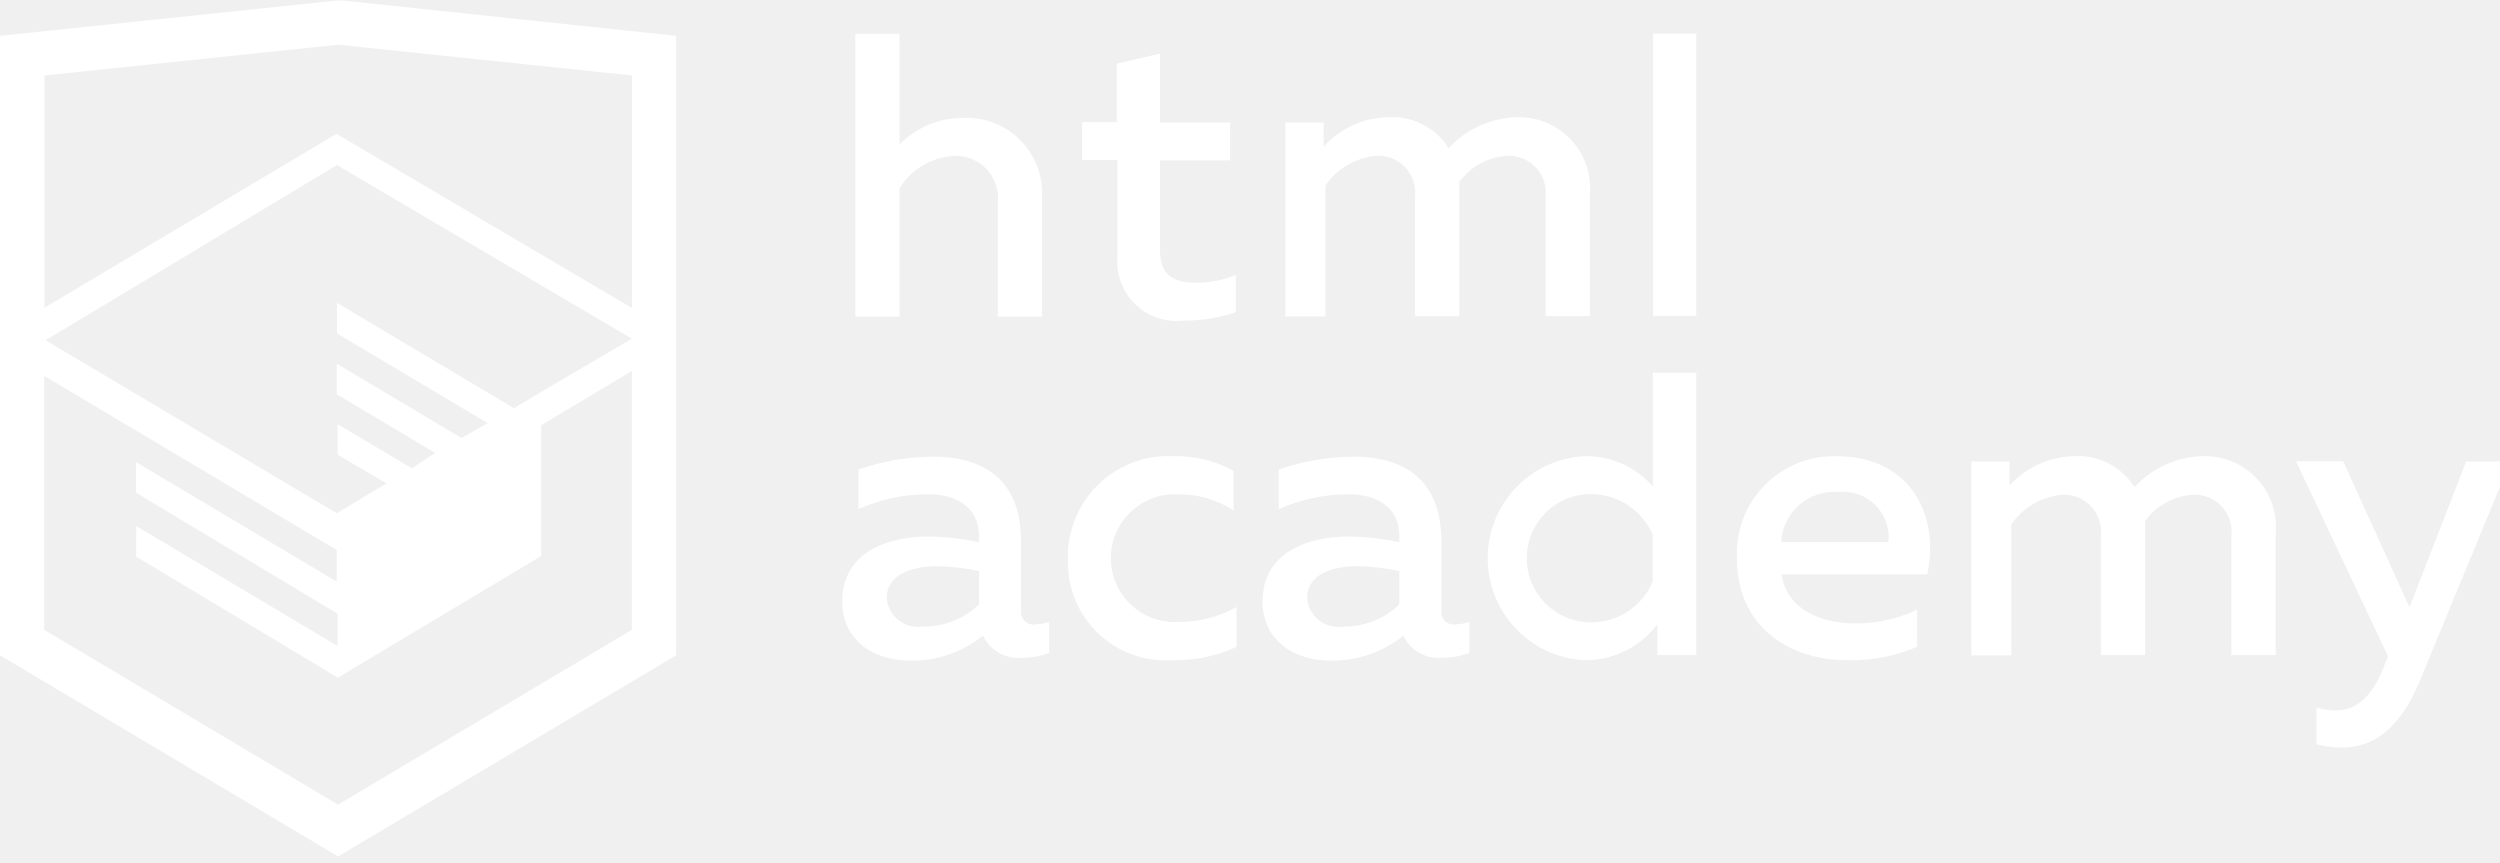
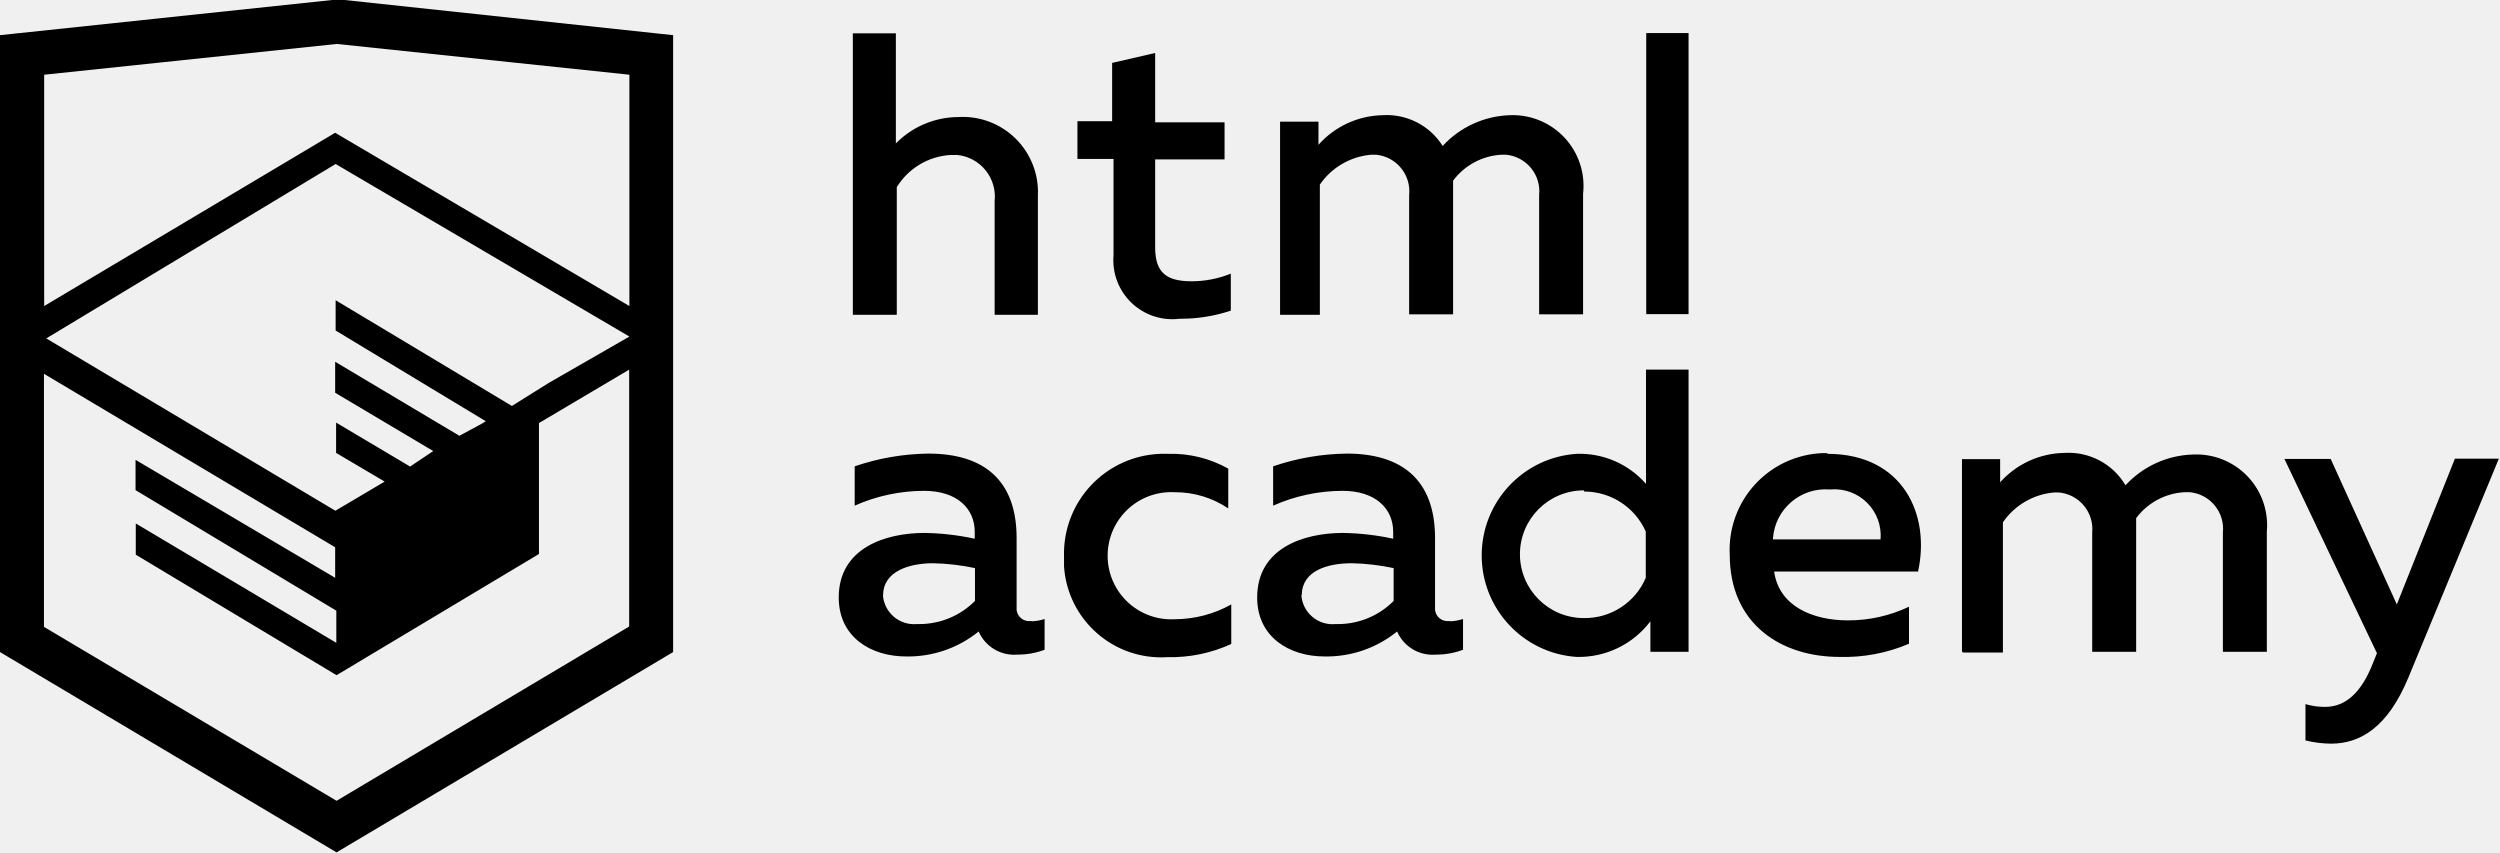
- <svg xmlns="http://www.w3.org/2000/svg" id="Layer_1" data-name="Layer 1" viewBox="0 0 113 39">
-   <path d="M401.93,351.51a2.07,2.07,0,0,0,.58-0.11v1.4a3.41,3.41,0,0,1-1.24.22,1.75,1.75,0,0,1-1.75-1,5.08,5.08,0,0,1-3.3,1.13c-1.59,0-3.06-.87-3.06-2.68,0-2.24,2.08-2.93,3.9-2.93a11.63,11.63,0,0,1,2.28.26v-0.31c0-1.09-.8-1.86-2.3-1.86a7.79,7.79,0,0,0-3.15.67v-1.79a10.72,10.72,0,0,1,3.35-.58c2.48,0,4,1.18,4,3.83v3.14A0.57,0.57,0,0,0,401.93,351.51Zm-6.76-1.19a1.42,1.42,0,0,0,1.64,1.29,3.56,3.56,0,0,0,2.53-1V349.1a10.21,10.21,0,0,0-1.9-.22C396.34,348.89,395.17,349.23,395.17,350.33Z" transform="translate(-355.09 -323.29)" fill="#fff" />
-   <path d="M408.15,343.91a5.29,5.29,0,0,1,2.7.67v1.79a4.28,4.28,0,0,0-2.42-.73,2.89,2.89,0,1,0,0,5.76,5.26,5.26,0,0,0,2.55-.67v1.8a6.58,6.58,0,0,1-2.9.6,4.42,4.42,0,0,1-4.72-4.54A4.54,4.54,0,0,1,408.15,343.91Z" transform="translate(-355.09 -323.29)" fill="#fff" />
-   <path d="M420.93,351.51a2.07,2.07,0,0,0,.58-0.11v1.4a3.41,3.41,0,0,1-1.24.22,1.75,1.75,0,0,1-1.75-1,5.08,5.08,0,0,1-3.3,1.13c-1.59,0-3.06-.87-3.06-2.68,0-2.24,2.08-2.93,3.9-2.93a11.63,11.63,0,0,1,2.28.26v-0.31c0-1.09-.8-1.86-2.3-1.86a7.79,7.79,0,0,0-3.15.67v-1.79a10.72,10.72,0,0,1,3.35-.58c2.48,0,4,1.18,4,3.83v3.14A0.57,0.57,0,0,0,420.93,351.51Zm-6.76-1.19a1.42,1.42,0,0,0,1.64,1.29,3.56,3.56,0,0,0,2.53-1V349.1a10.21,10.21,0,0,0-1.9-.22C415.33,348.89,414.17,349.23,414.17,350.33Z" transform="translate(-355.09 -323.29)" fill="#fff" />
-   <path d="M431.76,340.14V352.9H430v-1.39a4.07,4.07,0,0,1-3.35,1.62,4.62,4.62,0,0,1,0-9.22,4,4,0,0,1,3.15,1.37v-5.14h2ZM427,345.62a2.9,2.9,0,0,0,0,5.8,3,3,0,0,0,2.79-1.84v-2.13A3.06,3.06,0,0,0,427,345.62Z" transform="translate(-355.09 -323.29)" fill="#fff" />
-   <path d="M438.08,343.91c3.48,0,4.68,2.81,4.12,5.34h-6.58c0.22,1.57,1.75,2.22,3.35,2.22a6.41,6.41,0,0,0,2.77-.62v1.68a7.5,7.5,0,0,1-3.14.6c-2.68,0-5-1.53-5-4.61A4.39,4.39,0,0,1,438.08,343.91Zm0.09,1.62a2.39,2.39,0,0,0-2.57,2.26h4.85A2.06,2.06,0,0,0,438.17,345.53Z" transform="translate(-355.09 -323.29)" fill="#fff" />
-   <path d="M444.19,352.9v-8.75h1.73v1.09a4,4,0,0,1,2.92-1.33,3,3,0,0,1,2.73,1.4,4.33,4.33,0,0,1,3.06-1.4,3.21,3.21,0,0,1,3.32,3.52v5.47h-2v-5.41a1.67,1.67,0,0,0-1.73-1.84,2.94,2.94,0,0,0-2.17,1.18c0,0.2,0,.4,0,0.6v5.47h-2v-5.41a1.67,1.67,0,0,0-1.73-1.84,3.11,3.11,0,0,0-2.32,1.35v5.91h-2Z" transform="translate(-355.09 -323.29)" fill="#fff" />
-   <path d="M466.56,344.15h2l-4.1,9.93c-0.95,2.28-2.19,3-3.52,3a5,5,0,0,1-1.15-.15v-1.66a3,3,0,0,0,.89.13c0.95,0,1.66-.67,2.17-2l0.18-.44-4.16-8.82H461l3,6.6Z" transform="translate(-355.09 -323.29)" fill="#fff" />
-   <path d="M395.75,324.82v5a4,4,0,0,1,2.83-1.2,3.41,3.41,0,0,1,3.61,3.57v5.41h-2v-5.16a1.9,1.9,0,0,0-2-2.1,3.08,3.08,0,0,0-2.44,1.46v5.8h-2V324.82h2Z" transform="translate(-355.09 -323.29)" fill="#fff" />
-   <path d="M407.52,325.71v3.12h3.17v1.71h-3.17v4c0,1.15.53,1.53,1.66,1.53a4.71,4.71,0,0,0,1.77-.35v1.68a7.14,7.14,0,0,1-2.35.38,2.68,2.68,0,0,1-3-2.88v-4.38H404v-1.71h1.57v-2.64Z" transform="translate(-355.09 -323.29)" fill="#fff" />
-   <path d="M413.19,337.58v-8.75h1.73v1.09a4,4,0,0,1,2.92-1.33,3,3,0,0,1,2.73,1.4,4.33,4.33,0,0,1,3.06-1.4,3.21,3.21,0,0,1,3.32,3.52v5.47h-2v-5.41a1.67,1.67,0,0,0-1.73-1.84,2.94,2.94,0,0,0-2.17,1.18c0,0.2,0,.4,0,0.6v5.47h-2v-5.41a1.67,1.67,0,0,0-1.73-1.84,3.11,3.11,0,0,0-2.32,1.35v5.91h-2Z" transform="translate(-355.09 -323.29)" fill="#fff" />
-   <rect x="74.72" y="1.52" width="1.95" height="12.76" fill="#fff" />
-   <path d="M370.53,323.31l-0.16,0-15.28,1.6v28L370.37,362l15.28-9.09v-28Zm13.12,28.45-13.28,7.9-13.28-7.9V340.28l13.22,7.87,0,1.43-9.07-5.4v1.38l9.11,5.47,0,1.46-9.1-5.42v1.38l9.11,5.47h0l9.19-5.5v-1.39h0v-4.52l4.1-2.45v11.67Zm0-13.16L380,340.74h0l-1.68,1-8-4.76v1.38l6.84,4.07-0.06,0-0.15.09-1,.57-5.64-3.36v1.38l4.45,2.65-1.05.7,0,0-3.36-2v1.38l2.21,1.3-2.25,1.35-13.16-7.82,13.17-7.92h0Zm0-1.39-13.35-7.87h0l-13.2,7.86v-10.5l13.28-1.39,13.28,1.39v10.51Z" transform="translate(-355.09 -323.29)" fill="#fff" />
+ <svg xmlns="http://www.w3.org/2000/svg" class="htmlacademy" tabindex="0" id="Layer_666" viewBox="0 0 108.08 36.85" data-name="Layer 1">
+   <path transform="translate(0 -0.02)" d="M 44.61 26.88 a 2 2 0 0 0 0.55 -0.1 v 1.33 a 3.25 3.25 0 0 1 -1.18 0.21 a 1.67 1.67 0 0 1 -1.67 -1 a 4.84 4.84 0 0 1 -3.14 1.08 c -1.51 0 -2.91 -0.83 -2.91 -2.55 c 0 -2.13 2 -2.79 3.71 -2.79 a 11.08 11.08 0 0 1 2.17 0.25 v -0.3 c 0 -1 -0.76 -1.77 -2.19 -1.77 a 7.42 7.42 0 0 0 -3 0.64 v -1.7 a 10.21 10.21 0 0 1 3.19 -0.55 c 2.36 0 3.81 1.12 3.81 3.65 v 3 a 0.54 0.54 0 0 0 0.49 0.59 h 0.17 Z m -6.44 -1.13 A 1.35 1.35 0 0 0 39.63 27 h 0.11 a 3.39 3.39 0 0 0 2.41 -1 V 24.58 a 9.72 9.72 0 0 0 -1.81 -0.21 c -1 0 -2.16 0.33 -2.16 1.38 h 0 Z m 12.36 -6.11 a 5 5 0 0 1 2.57 0.64 V 22 a 4.08 4.08 0 0 0 -2.3 -0.7 a 2.75 2.75 0 1 0 0 5.49 a 5 5 0 0 0 2.43 -0.64 v 1.71 a 6.27 6.27 0 0 1 -2.76 0.57 A 4.21 4.21 0 0 1 46 24.51 q 0 -0.21 0 -0.41 a 4.32 4.32 0 0 1 4.18 -4.46 h 0.38 Z m 12.17 7.24 a 2 2 0 0 0 0.55 -0.1 v 1.33 a 3.25 3.25 0 0 1 -1.18 0.21 a 1.67 1.67 0 0 1 -1.67 -1 a 4.84 4.84 0 0 1 -3.14 1.08 c -1.51 0 -2.91 -0.83 -2.91 -2.55 c 0 -2.13 2 -2.79 3.71 -2.79 a 11.08 11.08 0 0 1 2.17 0.25 v -0.3 c 0 -1 -0.76 -1.77 -2.19 -1.77 a 7.42 7.42 0 0 0 -3 0.64 v -1.7 a 10.21 10.21 0 0 1 3.19 -0.55 c 2.36 0 3.81 1.12 3.81 3.65 v 3 a 0.54 0.54 0 0 0 0.49 0.59 h 0.17 Z m -6.44 -1.13 A 1.35 1.35 0 0 0 57.73 27 h 0.11 a 3.39 3.39 0 0 0 2.41 -1 V 24.58 a 9.72 9.72 0 0 0 -1.81 -0.21 c -1.06 0 -2.16 0.33 -2.16 1.38 h 0 Z M 73 16 V 28.2 H 71.35 V 26.88 a 3.88 3.88 0 0 1 -3.19 1.54 a 4.4 4.4 0 0 1 0 -8.78 a 3.81 3.81 0 0 1 3 1.3 V 16 H 73 Z m -4.53 5.22 a 2.76 2.76 0 1 0 0 5.52 A 2.86 2.86 0 0 0 71.15 25 V 23 A 2.91 2.91 0 0 0 68.49 21.27 Z M 79 19.64 c 3.31 0 4.46 2.68 3.92 5.09 H 76.7 c 0.21 1.5 1.67 2.11 3.19 2.11 a 6.11 6.11 0 0 0 2.64 -0.59 v 1.6 a 7.14 7.14 0 0 1 -3 0.57 C 77 28.42 74.78 27 74.78 24 a 4.18 4.18 0 0 1 4 -4.39 H 79 Z m 0.09 1.54 a 2.28 2.28 0 0 0 -2.44 2.1 v 0.06 H 81.3 A 2 2 0 0 0 79.13 21.18 Z m 5.73 7 V 19.87 h 1.65 v 1 a 3.81 3.81 0 0 1 2.78 -1.27 A 2.86 2.86 0 0 1 91.89 21 a 4.12 4.12 0 0 1 2.91 -1.33 A 3.06 3.06 0 0 1 98 23 V 28.2 h -1.9 V 23.05 a 1.59 1.59 0 0 0 -1.42 -1.75 H 94.42 a 2.8 2.8 0 0 0 -2.07 1.12 V 28.2 h -1.9 V 23.05 A 1.59 1.59 0 0 0 89 21.31 H 88.8 a 3 3 0 0 0 -2.21 1.29 v 5.63 H 84.86 Z m 21.31 -8.33 h 1.9 l -3.91 9.46 c -0.9 2.17 -2.09 2.86 -3.35 2.86 a 4.76 4.76 0 0 1 -1.1 -0.14 V 30.46 a 2.86 2.86 0 0 0 0.85 0.12 c 0.9 0 1.58 -0.64 2.07 -1.9 l 0.17 -0.42 l -4 -8.4 h 2 l 2.86 6.29 Z M 38.73 1.46 V 6.22 a 3.81 3.81 0 0 1 2.7 -1.14 a 3.25 3.25 0 0 1 3.44 3.4 v 5.15 H 43 V 8.72 a 1.81 1.81 0 0 0 -1.61 -2 h -0.3 a 2.93 2.93 0 0 0 -2.32 1.39 v 5.52 h -1.9 V 1.46 h 1.9 Z M 49.94 2.31 v 3 h 3 V 6.91 h -3 v 3.81 c 0 1.1 0.5 1.46 1.58 1.46 a 4.49 4.49 0 0 0 1.69 -0.33 v 1.6 A 6.8 6.8 0 0 1 51 13.8 a 2.55 2.55 0 0 1 -2.86 -2.74 V 6.89 H 46.58 V 5.26 h 1.5 V 2.74 Z m 5.4 11.31 V 5.28 H 57 v 1 A 3.81 3.81 0 0 1 59.77 5 a 2.86 2.86 0 0 1 2.6 1.33 A 4.12 4.12 0 0 1 65.28 5 A 3.06 3.06 0 0 1 68.44 8.4 v 5.21 h -1.9 V 8.46 a 1.59 1.59 0 0 0 -1.42 -1.75 H 64.89 a 2.8 2.8 0 0 0 -2.07 1.12 v 5.78 h -1.9 V 8.46 A 1.59 1.59 0 0 0 59.5 6.71 H 59.27 A 3 3 0 0 0 57.06 8 v 5.63 H 55.34 Z M 71.17 1.45 H 73 V 13.6 H 71.17 V 1.45 Z M 14.71 0 H 14.55 L 0 1.54 V 28.21 l 14.55 8.66 l 14.55 -8.66 V 1.54 Z m 12.5 27.1 L 14.55 34.64 L 1.9 27.12 V 16.18 l 12.59 7.5 V 25 L 5.86 19.9 v 1.31 l 8.68 5.21 v 1.39 L 5.87 22.65 V 24 l 8.68 5.21 l 8.75 -5.24 V 18.31 L 27.2 16 V 27.12 Z m 0 -12.53 l -3.48 2 l -1.6 1 L 14.51 13 v 1.31 L 21 18.23 H 21 l -0.14 0.09 l -1 0.54 l -5.37 -3.2 V 17 l 4.24 2.52 l -1 0.67 l -3.2 -1.9 v 1.31 l 2.1 1.24 L 14.5 22.1 L 2 14.65 L 14.51 7.11 Z m 0 -1.32 L 14.49 5.76 L 1.91 13.25 v -10 L 14.56 1.92 L 27.21 3.25 v 10 h 0 Z" />
</svg>
